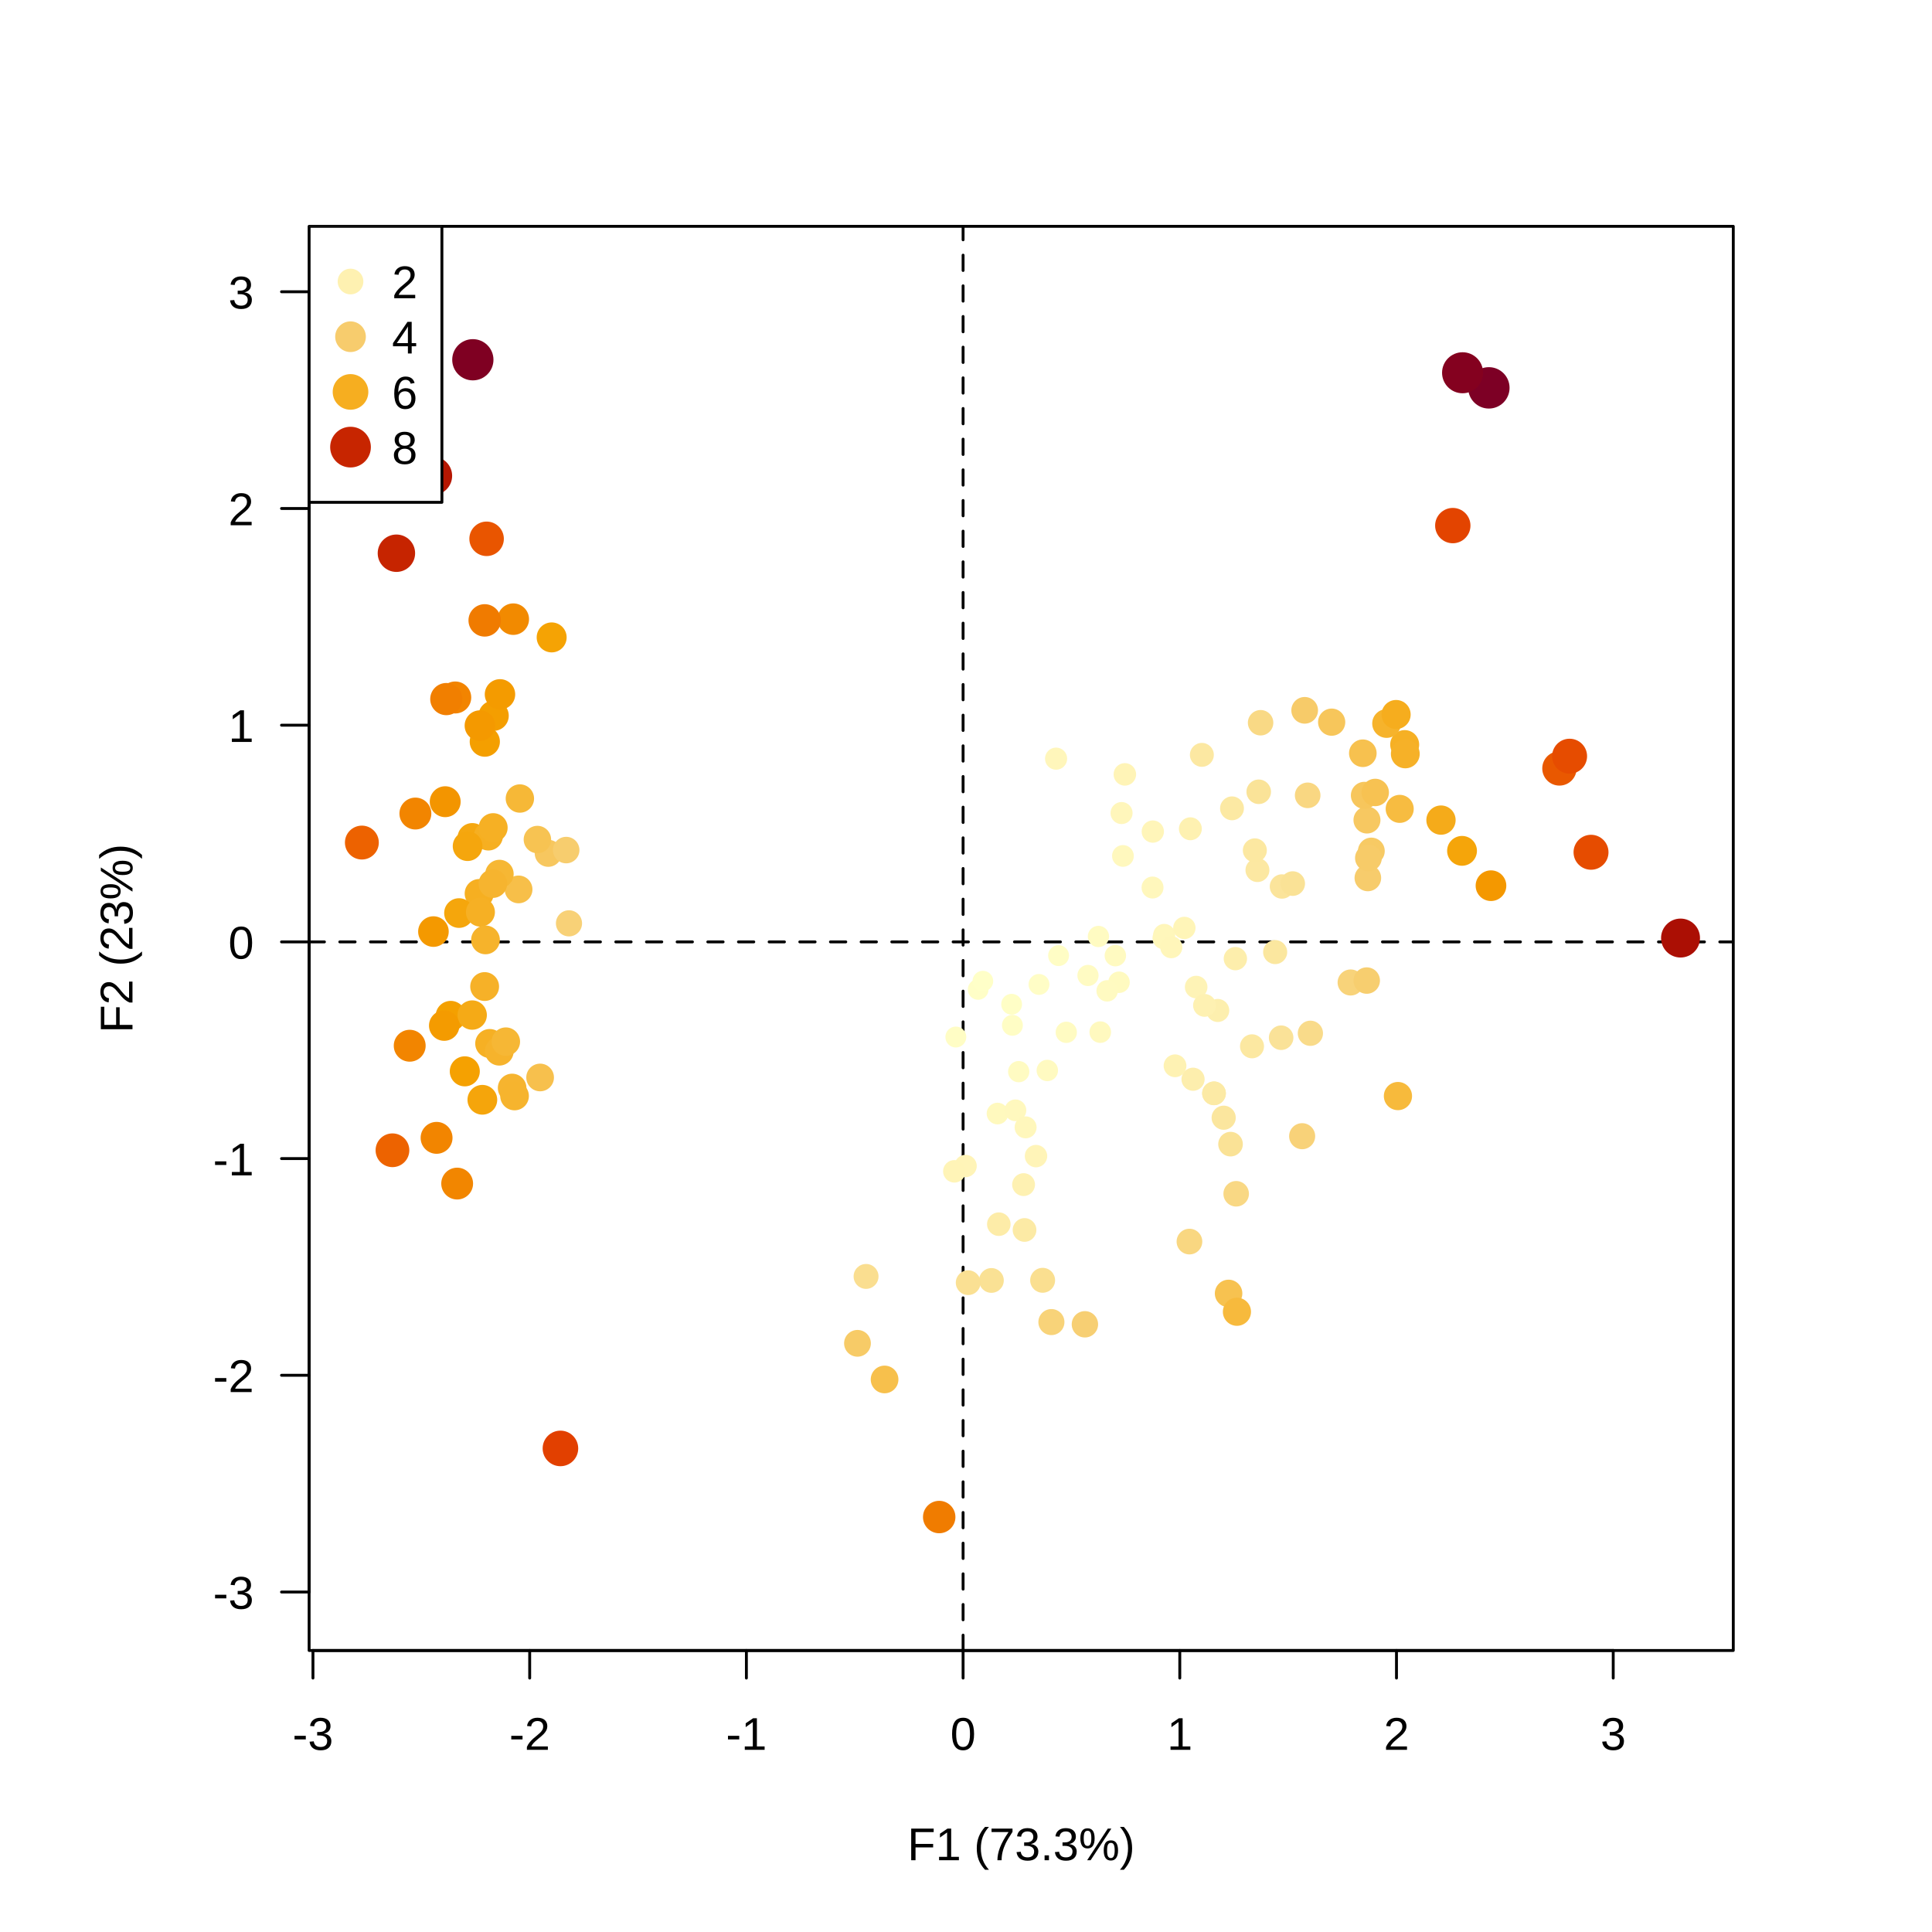
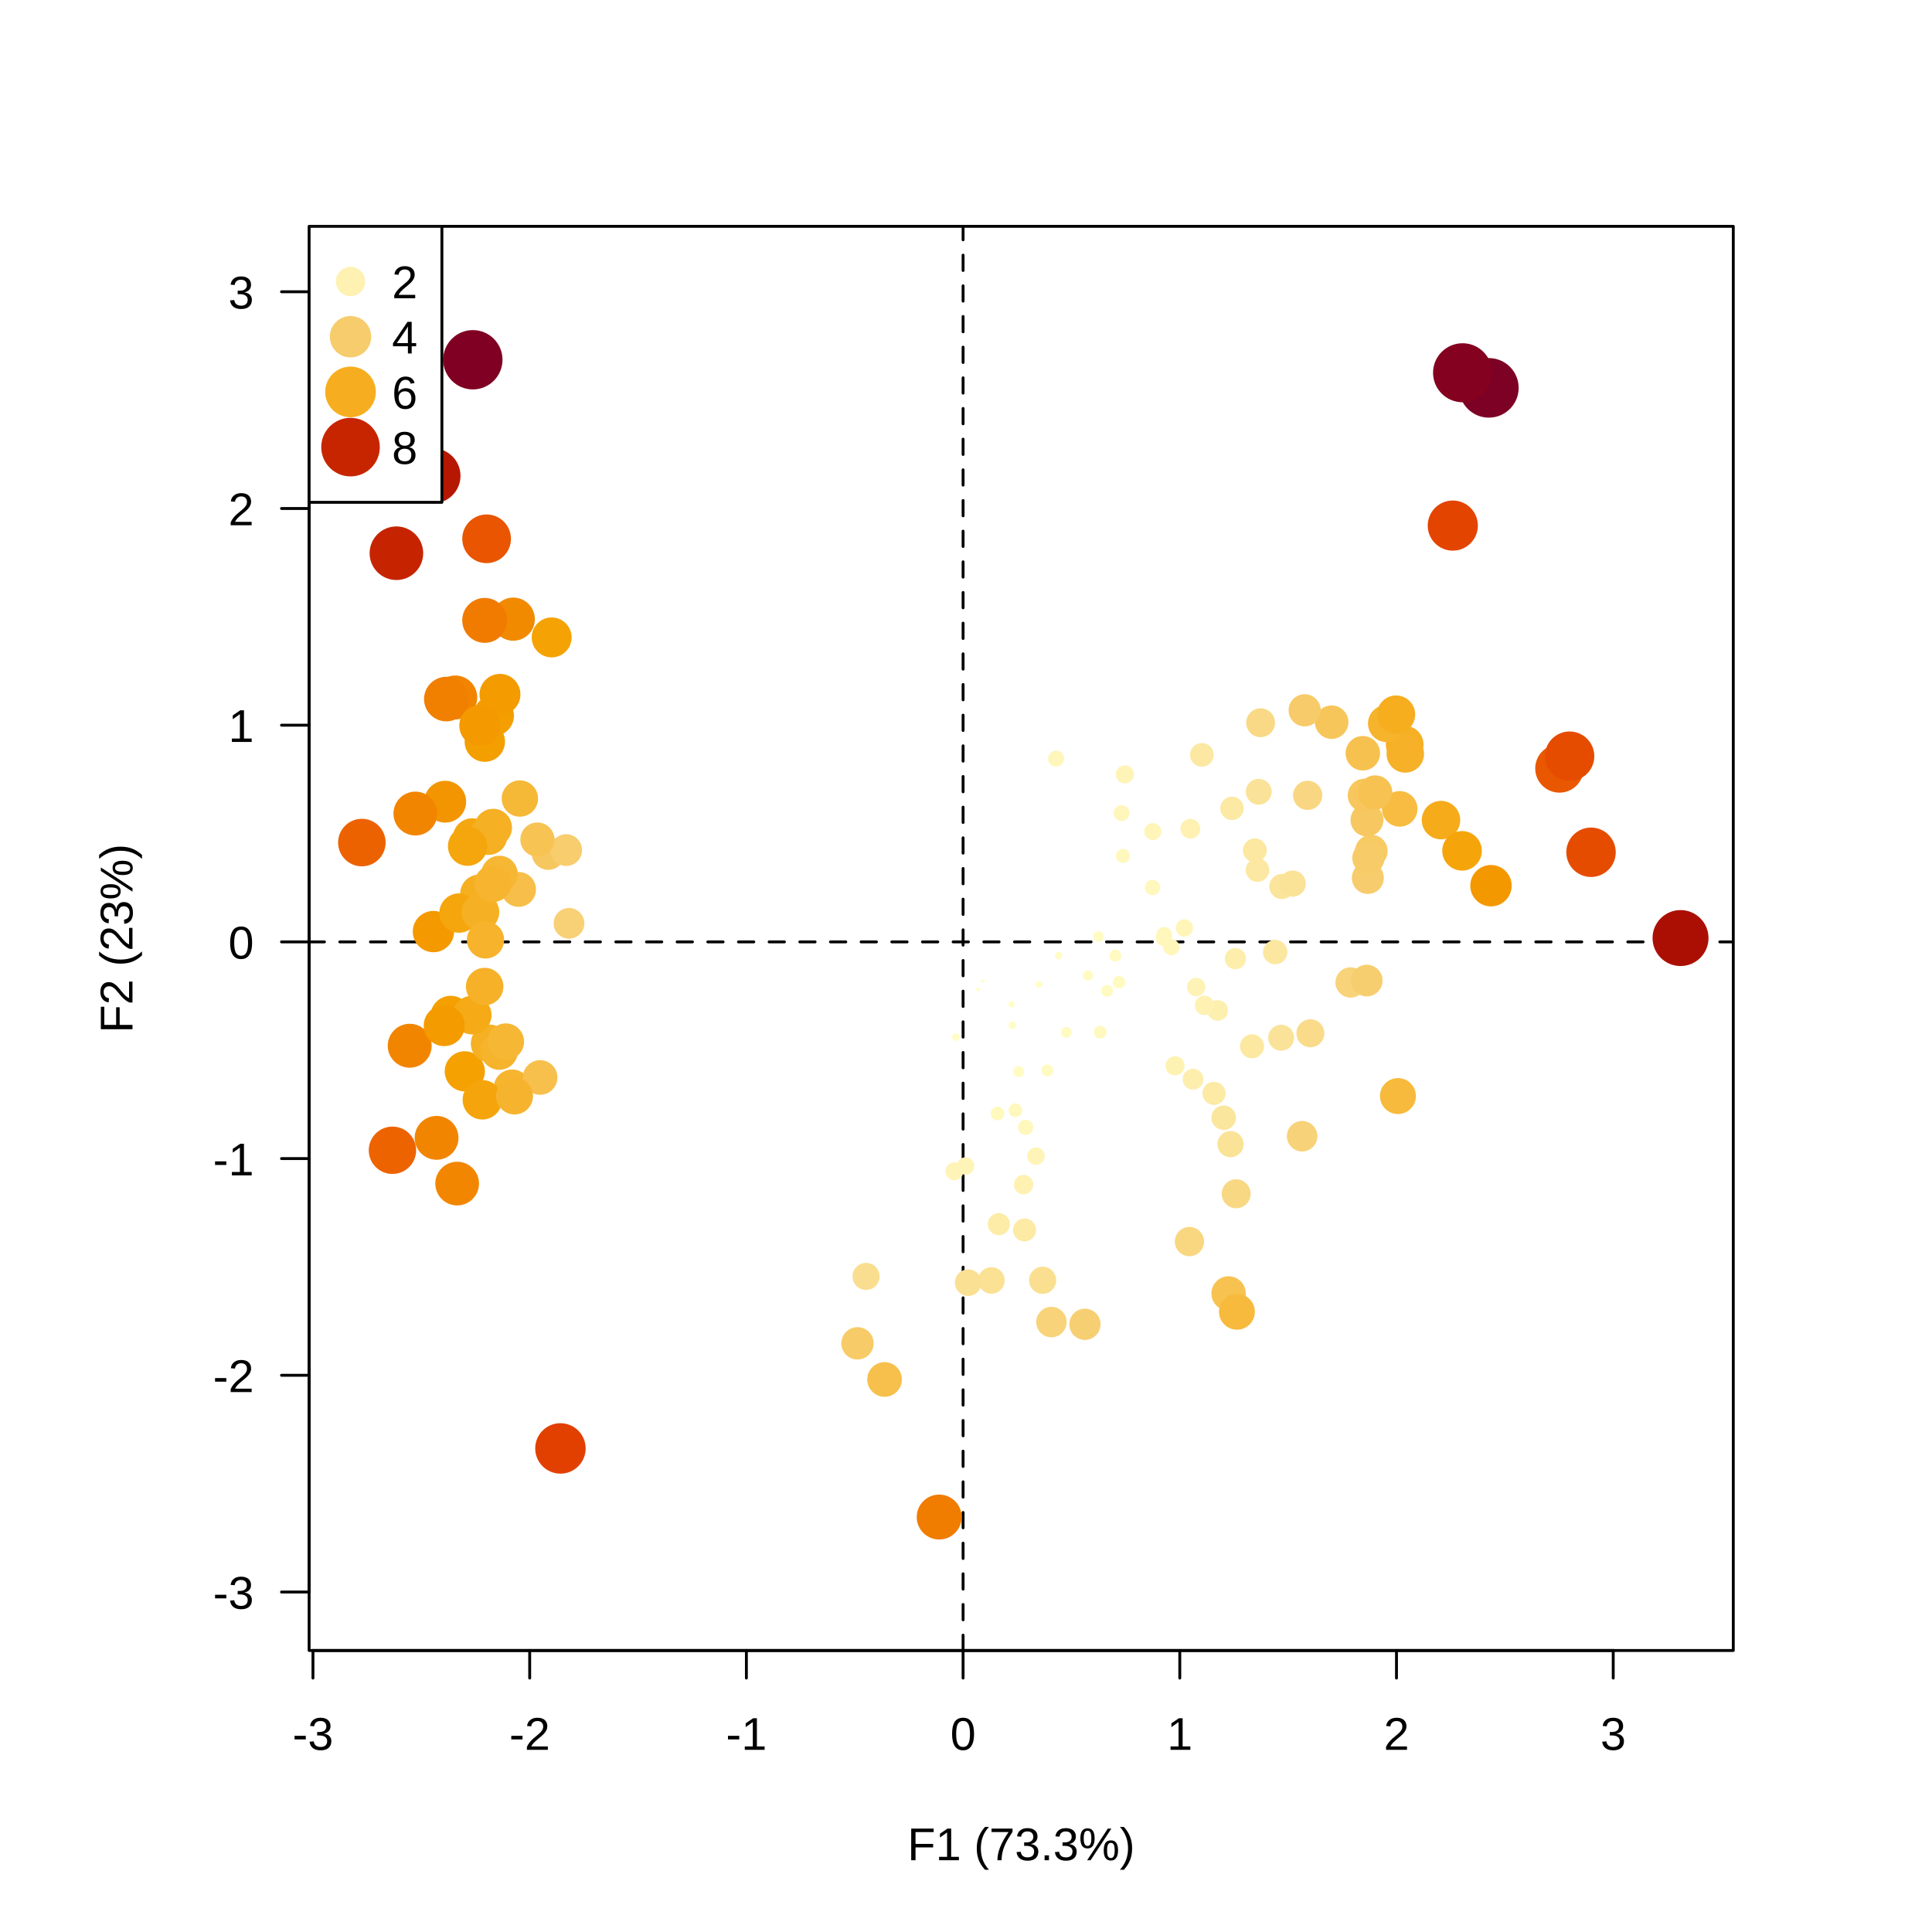
<svg xmlns="http://www.w3.org/2000/svg" class="svglite" width="504.00pt" height="504.00pt" viewBox="0 0 504.00 504.00">
  <defs>
    <style type="text/css">
    .svglite line, .svglite polyline, .svglite polygon, .svglite path, .svglite rect, .svglite circle {
      fill: none;
      stroke: #000000;
      stroke-linecap: round;
      stroke-linejoin: round;
      stroke-miterlimit: 10.00;
    }
    .svglite text {
      white-space: pre;
    }
  </style>
  </defs>
  <rect width="100%" height="100%" style="stroke: none; fill: #FFFFFF;" />
  <defs>
    <clipPath id="cpMC4wMHw1MDQuMDB8MC4wMHw1MDQuMDA=">
      <rect x="0.00" y="0.00" width="504.00" height="504.00" />
    </clipPath>
  </defs>
  <g clip-path="url(#cpMC4wMHw1MDQuMDB8MC4wMHw1MDQuMDA=)">
</g>
  <defs>
    <clipPath id="cpODAuNjR8NDUyLjE2fDU5LjA0fDQzMC41Ng==">
      <rect x="80.64" y="59.04" width="371.52" height="371.52" />
    </clipPath>
  </defs>
  <g clip-path="url(#cpODAuNjR8NDUyLjE2fDU5LjA0fDQzMC41Ng==)">
    <line x1="80.64" y1="245.71" x2="452.16" y2="245.71" style="stroke-width: 0.75; stroke-dasharray: 4.00,4.00;" />
    <line x1="251.24" y1="430.56" x2="251.24" y2="59.04" style="stroke-width: 0.75; stroke-dasharray: 4.00,4.00;" />
-     <circle cx="123.21" cy="218.57" r="3.86" style="stroke-width: 0.75; stroke: none; fill: #F5A710;" />
-     <circle cx="133.60" cy="283.82" r="3.73" style="stroke-width: 0.75; stroke: none; fill: #F6B42F;" />
-     <circle cx="117.58" cy="265.04" r="3.94" style="stroke-width: 0.75; stroke: none; fill: #F4A000;" />
-     <circle cx="121.25" cy="279.48" r="3.92" style="stroke-width: 0.75; stroke: none; fill: #F5A101;" />
-     <circle cx="116.14" cy="209.14" r="4.03" style="stroke-width: 0.75; stroke: none; fill: #F39500;" />
-     <circle cx="133.90" cy="161.52" r="4.11" style="stroke-width: 0.75; stroke: none; fill: #F28A00;" />
-     <circle cx="113.07" cy="243.02" r="3.99" style="stroke-width: 0.75; stroke: none; fill: #F49900;" />
-     <circle cx="125.01" cy="233.10" r="3.79" style="stroke-width: 0.75; stroke: none; fill: #F6AF21;" />
-     <circle cx="119.26" cy="308.76" r="4.15" style="stroke-width: 0.75; stroke: none; fill: #F28600;" />
-     <circle cx="127.75" cy="272.22" r="3.78" style="stroke-width: 0.75; stroke: none; fill: #F6B024;" />
-     <circle cx="128.77" cy="186.71" r="3.95" style="stroke-width: 0.75; stroke: none; fill: #F49E00;" />
-     <circle cx="119.74" cy="238.19" r="3.87" style="stroke-width: 0.75; stroke: none; fill: #F5A60C;" />
-     <circle cx="125.83" cy="286.90" r="3.88" style="stroke-width: 0.75; stroke: none; fill: #F5A50B;" />
-     <circle cx="102.38" cy="300.07" r="4.40" style="stroke-width: 0.75; stroke: none; fill: #ED6300;" />
-     <circle cx="126.94" cy="140.56" r="4.50" style="stroke-width: 0.75; stroke: none; fill: #E95500;" />
-     <circle cx="123.35" cy="93.85" r="5.38" style="stroke-width: 0.75; stroke: none; fill: #7F0022;" />
-     <circle cx="126.44" cy="161.84" r="4.23" style="stroke-width: 0.75; stroke: none; fill: #F07B00;" />
-     <circle cx="127.41" cy="218.08" r="3.79" style="stroke-width: 0.75; stroke: none; fill: #F6AF21;" />
-     <circle cx="143.91" cy="166.28" r="3.91" style="stroke-width: 0.75; stroke: none; fill: #F5A304;" />
-     <circle cx="118.76" cy="181.95" r="4.17" style="stroke-width: 0.75; stroke: none; fill: #F28400;" />
-     <circle cx="143.02" cy="222.60" r="3.53" style="stroke-width: 0.75; stroke: none; fill: #F7C75F;" />
-     <circle cx="126.47" cy="193.47" r="3.94" style="stroke-width: 0.75; stroke: none; fill: #F49F00;" />
-     <circle cx="94.40" cy="219.80" r="4.42" style="stroke-width: 0.75; stroke: none; fill: #ED6200;" />
-     <circle cx="148.43" cy="240.87" r="3.41" style="stroke-width: 0.75; stroke: none; fill: #F8D177;" />
-     <circle cx="125.33" cy="237.95" r="3.78" style="stroke-width: 0.75; stroke: none; fill: #F6B024;" />
-     <circle cx="140.90" cy="281.08" r="3.61" style="stroke-width: 0.75; stroke: none; fill: #F7C04D;" />
-     <circle cx="135.28" cy="232.02" r="3.62" style="stroke-width: 0.75; stroke: none; fill: #F7BF49;" />
-     <circle cx="128.65" cy="215.91" r="3.78" style="stroke-width: 0.75; stroke: none; fill: #F6B024;" />
-     <circle cx="130.29" cy="228.00" r="3.71" style="stroke-width: 0.75; stroke: none; fill: #F6B734;" />
-     <circle cx="123.18" cy="264.80" r="3.83" style="stroke-width: 0.75; stroke: none; fill: #F5AA16;" />
-     <circle cx="130.25" cy="274.23" r="3.75" style="stroke-width: 0.75; stroke: none; fill: #F6B32C;" />
-     <circle cx="147.70" cy="221.76" r="3.46" style="stroke-width: 0.75; stroke: none; fill: #F7CD6E;" />
-     <circle cx="103.41" cy="144.32" r="4.88" style="stroke-width: 0.75; stroke: none; fill: #C62400;" />
-     <circle cx="112.95" cy="124.13" r="5.00" style="stroke-width: 0.75; stroke: none; fill: #B61702;" />
-     <circle cx="131.96" cy="271.73" r="3.71" style="stroke-width: 0.75; stroke: none; fill: #F6B735;" />
-     <circle cx="126.43" cy="257.36" r="3.76" style="stroke-width: 0.75; stroke: none; fill: #F6B128;" />
-     <circle cx="135.62" cy="208.31" r="3.70" style="stroke-width: 0.75; stroke: none; fill: #F6B837;" />
-     <circle cx="108.36" cy="212.23" r="4.16" style="stroke-width: 0.75; stroke: none; fill: #F28500;" />
-     <circle cx="113.89" cy="296.83" r="4.16" style="stroke-width: 0.75; stroke: none; fill: #F28500;" />
-     <circle cx="128.58" cy="230.51" r="3.73" style="stroke-width: 0.75; stroke: none; fill: #F6B42F;" />
-     <circle cx="121.98" cy="220.74" r="3.87" style="stroke-width: 0.75; stroke: none; fill: #F5A60D;" />
-     <circle cx="146.20" cy="377.85" r="4.64" style="stroke-width: 0.75; stroke: none; fill: #E24000;" />
-     <circle cx="106.88" cy="272.80" r="4.16" style="stroke-width: 0.75; stroke: none; fill: #F28500;" />
-     <circle cx="140.19" cy="219.01" r="3.58" style="stroke-width: 0.75; stroke: none; fill: #F7C352;" />
-     <circle cx="130.43" cy="181.14" r="3.97" style="stroke-width: 0.75; stroke: none; fill: #F49B00;" />
-     <circle cx="134.23" cy="285.91" r="3.74" style="stroke-width: 0.75; stroke: none; fill: #F6B42E;" />
-     <circle cx="116.43" cy="182.37" r="4.20" style="stroke-width: 0.75; stroke: none; fill: #F17F00;" />
-     <circle cx="115.88" cy="267.55" r="3.97" style="stroke-width: 0.75; stroke: none; fill: #F49B00;" />
-     <circle cx="125.20" cy="189.29" r="3.99" style="stroke-width: 0.75; stroke: none; fill: #F49900;" />
-     <circle cx="126.65" cy="245.19" r="3.75" style="stroke-width: 0.75; stroke: none; fill: #F6B32B;" />
-     <circle cx="313.53" cy="196.92" r="3.12" style="stroke-width: 0.75; stroke: none; fill: #FCE8A2;" />
-     <circle cx="292.58" cy="212.10" r="2.88" style="stroke-width: 0.75; stroke: none; fill: #FFF6BB;" />
-     <circle cx="321.39" cy="210.87" r="3.11" style="stroke-width: 0.75; stroke: none; fill: #FCE9A3;" />
-     <circle cx="274.28" cy="344.89" r="3.40" style="stroke-width: 0.75; stroke: none; fill: #F8D379;" />
-     <circle cx="312.04" cy="257.49" r="2.95" style="stroke-width: 0.75; stroke: none; fill: #FEF3B6;" />
-     <circle cx="273.21" cy="279.25" r="2.80" style="stroke-width: 0.75; stroke: none; fill: #FFFAC1;" />
-     <circle cx="293.44" cy="202.01" r="2.94" style="stroke-width: 0.75; stroke: none; fill: #FFF4B7;" />
-     <circle cx="223.69" cy="350.43" r="3.49" style="stroke-width: 0.75; stroke: none; fill: #F7CB67;" />
-     <circle cx="303.70" cy="243.89" r="2.88" style="stroke-width: 0.75; stroke: none; fill: #FFF6BB;" />
-     <circle cx="251.89" cy="304.17" r="2.92" style="stroke-width: 0.75; stroke: none; fill: #FFF4B8;" />
-     <circle cx="245.01" cy="395.75" r="4.23" style="stroke-width: 0.75; stroke: none; fill: #F07C00;" />
-     <circle cx="276.15" cy="249.29" r="2.73" style="stroke-width: 0.75; stroke: none; fill: #FFFDC5;" />
-     <circle cx="283.02" cy="345.47" r="3.44" style="stroke-width: 0.75; stroke: none; fill: #F7CF73;" />
-     <circle cx="291.92" cy="256.24" r="2.81" style="stroke-width: 0.75; stroke: none; fill: #FFFAC0;" />
-     <circle cx="249.35" cy="270.53" r="2.73" style="stroke-width: 0.75; stroke: none; fill: #FFFDC5;" />
-     <circle cx="300.73" cy="216.93" r="2.91" style="stroke-width: 0.75; stroke: none; fill: #FFF5B9;" />
-     <circle cx="271.04" cy="256.81" r="2.73" style="stroke-width: 0.75; stroke: none; fill: #FFFDC6;" />
-     <circle cx="260.22" cy="290.49" r="2.83" style="stroke-width: 0.75; stroke: none; fill: #FFF9BE;" />
-     <circle cx="320.50" cy="337.42" r="3.59" style="stroke-width: 0.75; stroke: none; fill: #F7C250;" />
-     <circle cx="260.56" cy="319.35" r="3.07" style="stroke-width: 0.75; stroke: none; fill: #FDECA8;" />
-     <circle cx="292.94" cy="223.29" r="2.84" style="stroke-width: 0.75; stroke: none; fill: #FFF8BE;" />
-     <circle cx="278.16" cy="269.30" r="2.78" style="stroke-width: 0.75; stroke: none; fill: #FFFBC2;" />
-     <circle cx="321.01" cy="298.47" r="3.21" style="stroke-width: 0.75; stroke: none; fill: #FAE296;" />
-     <circle cx="287.02" cy="269.25" r="2.82" style="stroke-width: 0.75; stroke: none; fill: #FFF9BF;" />
-     <circle cx="290.96" cy="249.30" r="2.80" style="stroke-width: 0.75; stroke: none; fill: #FFFAC1;" />
-     <circle cx="300.66" cy="231.53" r="2.87" style="stroke-width: 0.75; stroke: none; fill: #FFF7BC;" />
-     <circle cx="322.27" cy="250.08" r="3.04" style="stroke-width: 0.75; stroke: none; fill: #FDEEAC;" />
-     <circle cx="328.03" cy="226.98" r="3.12" style="stroke-width: 0.75; stroke: none; fill: #FCE8A2;" />
-     <circle cx="288.82" cy="258.48" r="2.80" style="stroke-width: 0.75; stroke: none; fill: #FFFAC1;" />
-     <circle cx="248.96" cy="305.56" r="2.94" style="stroke-width: 0.75; stroke: none; fill: #FFF4B7;" />
-     <circle cx="258.63" cy="334.03" r="3.23" style="stroke-width: 0.75; stroke: none; fill: #FAE194;" />
-     <circle cx="252.57" cy="334.61" r="3.23" style="stroke-width: 0.75; stroke: none; fill: #FAE093;" />
-     <circle cx="264.89" cy="289.65" r="2.84" style="stroke-width: 0.75; stroke: none; fill: #FFF8BE;" />
-     <circle cx="311.23" cy="281.54" r="3.02" style="stroke-width: 0.75; stroke: none; fill: #FDEEAD;" />
-     <circle cx="263.90" cy="261.98" r="2.72" style="stroke-width: 0.75; stroke: none; fill: #FFFEC6;" />
-     <circle cx="275.50" cy="197.91" r="2.89" style="stroke-width: 0.75; stroke: none; fill: #FFF6BB;" />
-     <circle cx="310.53" cy="216.20" r="2.99" style="stroke-width: 0.75; stroke: none; fill: #FEF1B1;" />
-     <circle cx="310.29" cy="323.89" r="3.35" style="stroke-width: 0.75; stroke: none; fill: #F9D781;" />
-     <circle cx="255.17" cy="258.12" r="2.70" style="stroke-width: 0.75; stroke: none; fill: #FFFEC7;" />
-     <circle cx="267.27" cy="320.86" r="3.09" style="stroke-width: 0.75; stroke: none; fill: #FCEAA5;" />
-     <circle cx="267.02" cy="309.03" r="2.98" style="stroke-width: 0.75; stroke: none; fill: #FEF1B2;" />
-     <circle cx="286.55" cy="244.30" r="2.78" style="stroke-width: 0.75; stroke: none; fill: #FFFBC2;" />
-     <circle cx="270.26" cy="301.59" r="2.93" style="stroke-width: 0.75; stroke: none; fill: #FFF4B8;" />
-     <circle cx="230.76" cy="359.86" r="3.61" style="stroke-width: 0.75; stroke: none; fill: #F7C04C;" />
-     <circle cx="267.55" cy="294.09" r="2.87" style="stroke-width: 0.75; stroke: none; fill: #FFF7BC;" />
-     <circle cx="256.40" cy="255.95" r="2.70" style="stroke-width: 0.75; stroke: none; fill: #FFFFC8;" />
-     <circle cx="264.11" cy="267.47" r="2.73" style="stroke-width: 0.75; stroke: none; fill: #FFFDC5;" />
-     <circle cx="283.82" cy="254.47" r="2.77" style="stroke-width: 0.75; stroke: none; fill: #FFFBC3;" />
-     <circle cx="225.93" cy="332.98" r="3.25" style="stroke-width: 0.75; stroke: none; fill: #FADE90;" />
-     <circle cx="265.75" cy="279.56" r="2.78" style="stroke-width: 0.75; stroke: none; fill: #FFFBC2;" />
-     <circle cx="355.52" cy="196.50" r="3.60" style="stroke-width: 0.75; stroke: none; fill: #F7C14F;" />
-     <circle cx="316.70" cy="285.22" r="3.09" style="stroke-width: 0.75; stroke: none; fill: #FCEAA5;" />
-     <circle cx="375.91" cy="213.94" r="3.82" style="stroke-width: 0.75; stroke: none; fill: #F5AB1A;" />
-     <circle cx="332.65" cy="248.37" r="3.14" style="stroke-width: 0.75; stroke: none; fill: #FBE79F;" />
-     <circle cx="356.83" cy="229.03" r="3.47" style="stroke-width: 0.75; stroke: none; fill: #F7CC6C;" />
-     <circle cx="406.81" cy="200.46" r="4.48" style="stroke-width: 0.75; stroke: none; fill: #E95800;" />
-     <circle cx="271.99" cy="333.99" r="3.25" style="stroke-width: 0.75; stroke: none; fill: #FADF90;" />
-     <circle cx="381.40" cy="221.96" r="3.89" style="stroke-width: 0.75; stroke: none; fill: #F5A50A;" />
-     <circle cx="364.68" cy="285.93" r="3.68" style="stroke-width: 0.75; stroke: none; fill: #F7BA3C;" />
-     <circle cx="378.99" cy="137.11" r="4.61" style="stroke-width: 0.75; stroke: none; fill: #E34400;" />
-     <circle cx="328.36" cy="206.55" r="3.20" style="stroke-width: 0.75; stroke: none; fill: #FAE398;" />
-     <circle cx="341.84" cy="269.55" r="3.29" style="stroke-width: 0.75; stroke: none; fill: #F9DB8A;" />
-     <circle cx="357.74" cy="222.01" r="3.50" style="stroke-width: 0.75; stroke: none; fill: #F7CA64;" />
-     <circle cx="322.48" cy="311.42" r="3.33" style="stroke-width: 0.75; stroke: none; fill: #F9D884;" />
-     <circle cx="334.21" cy="270.71" r="3.20" style="stroke-width: 0.75; stroke: none; fill: #FAE298;" />
-     <circle cx="341.13" cy="207.48" r="3.34" style="stroke-width: 0.75; stroke: none; fill: #F9D782;" />
-     <circle cx="334.42" cy="231.26" r="3.18" style="stroke-width: 0.75; stroke: none; fill: #FBE49B;" />
-     <circle cx="388.40" cy="101.18" r="5.40" style="stroke-width: 0.75; stroke: none; fill: #7D0025;" />
-     <circle cx="438.40" cy="244.71" r="5.08" style="stroke-width: 0.75; stroke: none; fill: #AB0F04;" />
-     <circle cx="322.68" cy="342.20" r="3.67" style="stroke-width: 0.75; stroke: none; fill: #F7BA3D;" />
-     <circle cx="366.44" cy="194.24" r="3.78" style="stroke-width: 0.75; stroke: none; fill: #F6B024;" />
-     <circle cx="306.53" cy="278.03" r="2.97" style="stroke-width: 0.75; stroke: none; fill: #FEF2B3;" />
-     <circle cx="415.05" cy="222.33" r="4.56" style="stroke-width: 0.75; stroke: none; fill: #E64C00;" />
+     <circle cx="123.21" cy="218.57" r="5.10" style="stroke-width: 0.75; stroke: none; fill: #F5A710;" />
+     <circle cx="133.60" cy="283.82" r="4.82" style="stroke-width: 0.75; stroke: none; fill: #F6B42F;" />
+     <circle cx="117.58" cy="265.04" r="5.27" style="stroke-width: 0.75; stroke: none; fill: #F4A000;" />
+     <circle cx="121.25" cy="279.48" r="5.24" style="stroke-width: 0.75; stroke: none; fill: #F5A101;" />
+     <circle cx="116.14" cy="209.14" r="5.46" style="stroke-width: 0.75; stroke: none; fill: #F39500;" />
+     <circle cx="133.90" cy="161.52" r="5.63" style="stroke-width: 0.75; stroke: none; fill: #F28A00;" />
+     <circle cx="113.07" cy="243.02" r="5.39" style="stroke-width: 0.75; stroke: none; fill: #F49900;" />
+     <circle cx="125.01" cy="233.10" r="4.95" style="stroke-width: 0.75; stroke: none; fill: #F6AF21;" />
+     <circle cx="119.26" cy="308.76" r="5.70" style="stroke-width: 0.75; stroke: none; fill: #F28600;" />
+     <circle cx="127.75" cy="272.22" r="4.93" style="stroke-width: 0.75; stroke: none; fill: #F6B024;" />
+     <circle cx="128.77" cy="186.71" r="5.30" style="stroke-width: 0.75; stroke: none; fill: #F49E00;" />
+     <circle cx="119.74" cy="238.19" r="5.14" style="stroke-width: 0.75; stroke: none; fill: #F5A60C;" />
+     <circle cx="125.83" cy="286.90" r="5.15" style="stroke-width: 0.75; stroke: none; fill: #F5A50B;" />
+     <circle cx="102.38" cy="300.07" r="6.18" style="stroke-width: 0.75; stroke: none; fill: #ED6300;" />
+     <circle cx="126.94" cy="140.56" r="6.35" style="stroke-width: 0.75; stroke: none; fill: #E95500;" />
+     <circle cx="123.35" cy="93.85" r="7.74" style="stroke-width: 0.75; stroke: none; fill: #7F0022;" />
+     <circle cx="126.44" cy="161.84" r="5.86" style="stroke-width: 0.75; stroke: none; fill: #F07B00;" />
+     <circle cx="127.41" cy="218.08" r="4.95" style="stroke-width: 0.75; stroke: none; fill: #F6AF21;" />
+     <circle cx="143.91" cy="166.28" r="5.21" style="stroke-width: 0.75; stroke: none; fill: #F5A304;" />
+     <circle cx="118.76" cy="181.95" r="5.73" style="stroke-width: 0.75; stroke: none; fill: #F28400;" />
+     <circle cx="143.02" cy="222.60" r="4.32" style="stroke-width: 0.75; stroke: none; fill: #F7C75F;" />
+     <circle cx="126.47" cy="193.47" r="5.27" style="stroke-width: 0.75; stroke: none; fill: #F49F00;" />
+     <circle cx="94.40" cy="219.80" r="6.20" style="stroke-width: 0.75; stroke: none; fill: #ED6200;" />
+     <circle cx="148.43" cy="240.87" r="4.01" style="stroke-width: 0.75; stroke: none; fill: #F8D177;" />
+     <circle cx="125.33" cy="237.95" r="4.92" style="stroke-width: 0.75; stroke: none; fill: #F6B024;" />
+     <circle cx="140.90" cy="281.08" r="4.52" style="stroke-width: 0.75; stroke: none; fill: #F7C04D;" />
+     <circle cx="135.28" cy="232.02" r="4.55" style="stroke-width: 0.75; stroke: none; fill: #F7BF49;" />
+     <circle cx="128.65" cy="215.91" r="4.92" style="stroke-width: 0.75; stroke: none; fill: #F6B024;" />
+     <circle cx="130.29" cy="228.00" r="4.77" style="stroke-width: 0.75; stroke: none; fill: #F6B734;" />
+     <circle cx="123.18" cy="264.80" r="5.05" style="stroke-width: 0.75; stroke: none; fill: #F5AA16;" />
+     <circle cx="130.25" cy="274.23" r="4.85" style="stroke-width: 0.75; stroke: none; fill: #F6B32C;" />
+     <circle cx="147.70" cy="221.76" r="4.14" style="stroke-width: 0.75; stroke: none; fill: #F7CD6E;" />
+     <circle cx="103.41" cy="144.32" r="6.99" style="stroke-width: 0.75; stroke: none; fill: #C62400;" />
+     <circle cx="112.95" cy="124.13" r="7.18" style="stroke-width: 0.75; stroke: none; fill: #B61702;" />
+     <circle cx="131.96" cy="271.73" r="4.76" style="stroke-width: 0.75; stroke: none; fill: #F6B735;" />
+     <circle cx="126.43" cy="257.36" r="4.89" style="stroke-width: 0.75; stroke: none; fill: #F6B128;" />
+     <circle cx="135.62" cy="208.31" r="4.74" style="stroke-width: 0.75; stroke: none; fill: #F6B837;" />
+     <circle cx="108.36" cy="212.23" r="5.72" style="stroke-width: 0.75; stroke: none; fill: #F28500;" />
+     <circle cx="113.89" cy="296.83" r="5.72" style="stroke-width: 0.75; stroke: none; fill: #F28500;" />
+     <circle cx="128.58" cy="230.51" r="4.82" style="stroke-width: 0.75; stroke: none; fill: #F6B42F;" />
+     <circle cx="121.98" cy="220.74" r="5.13" style="stroke-width: 0.75; stroke: none; fill: #F5A60D;" />
+     <circle cx="146.20" cy="377.85" r="6.58" style="stroke-width: 0.75; stroke: none; fill: #E24000;" />
+     <circle cx="106.88" cy="272.80" r="5.73" style="stroke-width: 0.75; stroke: none; fill: #F28500;" />
+     <circle cx="140.19" cy="219.01" r="4.45" style="stroke-width: 0.75; stroke: none; fill: #F7C352;" />
+     <circle cx="130.43" cy="181.14" r="5.34" style="stroke-width: 0.75; stroke: none; fill: #F49B00;" />
+     <circle cx="134.23" cy="285.91" r="4.82" style="stroke-width: 0.75; stroke: none; fill: #F6B42E;" />
+     <circle cx="116.43" cy="182.37" r="5.81" style="stroke-width: 0.75; stroke: none; fill: #F17F00;" />
+     <circle cx="115.88" cy="267.55" r="5.35" style="stroke-width: 0.75; stroke: none; fill: #F49B00;" />
+     <circle cx="125.20" cy="189.29" r="5.38" style="stroke-width: 0.75; stroke: none; fill: #F49900;" />
+     <circle cx="126.65" cy="245.19" r="4.86" style="stroke-width: 0.75; stroke: none; fill: #F6B32B;" />
+     <circle cx="313.53" cy="196.92" r="3.09" style="stroke-width: 0.75; stroke: none; fill: #FCE8A2;" />
+     <circle cx="292.58" cy="212.10" r="2.08" style="stroke-width: 0.75; stroke: none; fill: #FFF6BB;" />
+     <circle cx="321.39" cy="210.87" r="3.05" style="stroke-width: 0.75; stroke: none; fill: #FCE9A3;" />
+     <circle cx="274.28" cy="344.89" r="3.97" style="stroke-width: 0.75; stroke: none; fill: #F8D379;" />
+     <circle cx="312.04" cy="257.49" r="2.42" style="stroke-width: 0.75; stroke: none; fill: #FEF3B6;" />
+     <circle cx="273.21" cy="279.25" r="1.56" style="stroke-width: 0.75; stroke: none; fill: #FFFAC1;" />
+     <circle cx="293.44" cy="202.01" r="2.37" style="stroke-width: 0.75; stroke: none; fill: #FFF4B7;" />
+     <circle cx="223.69" cy="350.43" r="4.22" style="stroke-width: 0.75; stroke: none; fill: #F7CB67;" />
+     <circle cx="303.70" cy="243.89" r="2.05" style="stroke-width: 0.75; stroke: none; fill: #FFF6BB;" />
+     <circle cx="251.89" cy="304.17" r="2.28" style="stroke-width: 0.75; stroke: none; fill: #FFF4B8;" />
+     <circle cx="245.01" cy="395.75" r="5.86" style="stroke-width: 0.75; stroke: none; fill: #F07C00;" />
+     <circle cx="276.15" cy="249.29" r="0.98" style="stroke-width: 0.75; stroke: none; fill: #FFFDC5;" />
+     <circle cx="283.02" cy="345.47" r="4.08" style="stroke-width: 0.75; stroke: none; fill: #F7CF73;" />
+     <circle cx="291.92" cy="256.24" r="1.64" style="stroke-width: 0.75; stroke: none; fill: #FFFAC0;" />
+     <circle cx="249.35" cy="270.53" r="0.97" style="stroke-width: 0.75; stroke: none; fill: #FFFDC5;" />
+     <circle cx="300.73" cy="216.93" r="2.23" style="stroke-width: 0.75; stroke: none; fill: #FFF5B9;" />
+     <circle cx="271.04" cy="256.81" r="0.89" style="stroke-width: 0.75; stroke: none; fill: #FFFDC6;" />
+     <circle cx="260.22" cy="290.49" r="1.78" style="stroke-width: 0.75; stroke: none; fill: #FFF9BE;" />
+     <circle cx="320.50" cy="337.42" r="4.48" style="stroke-width: 0.75; stroke: none; fill: #F7C250;" />
+     <circle cx="260.56" cy="319.35" r="2.89" style="stroke-width: 0.75; stroke: none; fill: #FDECA8;" />
+     <circle cx="292.94" cy="223.29" r="1.85" style="stroke-width: 0.75; stroke: none; fill: #FFF8BE;" />
+     <circle cx="278.16" cy="269.30" r="1.40" style="stroke-width: 0.75; stroke: none; fill: #FFFBC2;" />
+     <circle cx="321.01" cy="298.47" r="3.41" style="stroke-width: 0.75; stroke: none; fill: #FAE296;" />
+     <circle cx="287.02" cy="269.25" r="1.67" style="stroke-width: 0.75; stroke: none; fill: #FFF9BF;" />
+     <circle cx="290.96" cy="249.30" r="1.56" style="stroke-width: 0.75; stroke: none; fill: #FFFAC1;" />
+     <circle cx="300.66" cy="231.53" r="2.01" style="stroke-width: 0.75; stroke: none; fill: #FFF7BC;" />
+     <circle cx="322.27" cy="250.08" r="2.78" style="stroke-width: 0.75; stroke: none; fill: #FDEEAC;" />
+     <circle cx="328.03" cy="226.98" r="3.08" style="stroke-width: 0.75; stroke: none; fill: #FCE8A2;" />
+     <circle cx="288.82" cy="258.48" r="1.55" style="stroke-width: 0.75; stroke: none; fill: #FFFAC1;" />
+     <circle cx="248.96" cy="305.56" r="2.34" style="stroke-width: 0.75; stroke: none; fill: #FFF4B7;" />
+     <circle cx="258.63" cy="334.03" r="3.46" style="stroke-width: 0.75; stroke: none; fill: #FAE194;" />
+     <circle cx="252.57" cy="334.61" r="3.47" style="stroke-width: 0.75; stroke: none; fill: #FAE093;" />
+     <circle cx="264.89" cy="289.65" r="1.79" style="stroke-width: 0.75; stroke: none; fill: #FFF8BE;" />
+     <circle cx="311.23" cy="281.54" r="2.72" style="stroke-width: 0.75; stroke: none; fill: #FDEEAD;" />
+     <circle cx="263.90" cy="261.98" r="0.80" style="stroke-width: 0.75; stroke: none; fill: #FFFEC6;" />
+     <circle cx="275.50" cy="197.91" r="2.09" style="stroke-width: 0.75; stroke: none; fill: #FFF6BB;" />
+     <circle cx="310.53" cy="216.20" r="2.58" style="stroke-width: 0.75; stroke: none; fill: #FEF1B1;" />
+     <circle cx="310.29" cy="323.89" r="3.82" style="stroke-width: 0.75; stroke: none; fill: #F9D781;" />
+     <circle cx="255.17" cy="258.12" r="0.51" style="stroke-width: 0.75; stroke: none; fill: #FFFEC7;" />
+     <circle cx="267.27" cy="320.86" r="3.00" style="stroke-width: 0.75; stroke: none; fill: #FCEAA5;" />
+     <circle cx="267.02" cy="309.03" r="2.54" style="stroke-width: 0.75; stroke: none; fill: #FEF1B2;" />
+     <circle cx="286.55" cy="244.30" r="1.38" style="stroke-width: 0.75; stroke: none; fill: #FFFBC2;" />
+     <circle cx="270.26" cy="301.59" r="2.30" style="stroke-width: 0.75; stroke: none; fill: #FFF4B8;" />
+     <circle cx="230.76" cy="359.86" r="4.52" style="stroke-width: 0.75; stroke: none; fill: #F7C04C;" />
+     <circle cx="267.55" cy="294.09" r="1.99" style="stroke-width: 0.75; stroke: none; fill: #FFF7BC;" />
+     <circle cx="256.40" cy="255.95" r="0.45" style="stroke-width: 0.75; stroke: none; fill: #FFFFC8;" />
+     <circle cx="264.11" cy="267.47" r="0.99" style="stroke-width: 0.75; stroke: none; fill: #FFFDC5;" />
+     <circle cx="283.82" cy="254.47" r="1.32" style="stroke-width: 0.75; stroke: none; fill: #FFFBC3;" />
+     <circle cx="225.93" cy="332.98" r="3.54" style="stroke-width: 0.75; stroke: none; fill: #FADE90;" />
+     <circle cx="265.75" cy="279.56" r="1.44" style="stroke-width: 0.75; stroke: none; fill: #FFFBC2;" />
+     <circle cx="355.52" cy="196.50" r="4.50" style="stroke-width: 0.75; stroke: none; fill: #F7C14F;" />
+     <circle cx="316.70" cy="285.22" r="2.98" style="stroke-width: 0.75; stroke: none; fill: #FCEAA5;" />
+     <circle cx="375.91" cy="213.94" r="5.02" style="stroke-width: 0.75; stroke: none; fill: #F5AB1A;" />
+     <circle cx="332.65" cy="248.37" r="3.18" style="stroke-width: 0.75; stroke: none; fill: #FBE79F;" />
+     <circle cx="356.83" cy="229.03" r="4.17" style="stroke-width: 0.75; stroke: none; fill: #F7CC6C;" />
+     <circle cx="406.81" cy="200.46" r="6.32" style="stroke-width: 0.75; stroke: none; fill: #E95800;" />
+     <circle cx="271.99" cy="333.99" r="3.54" style="stroke-width: 0.75; stroke: none; fill: #FADF90;" />
+     <circle cx="381.40" cy="221.96" r="5.16" style="stroke-width: 0.75; stroke: none; fill: #F5A50A;" />
+     <circle cx="364.68" cy="285.93" r="4.69" style="stroke-width: 0.75; stroke: none; fill: #F7BA3C;" />
+     <circle cx="378.99" cy="137.11" r="6.54" style="stroke-width: 0.75; stroke: none; fill: #E34400;" />
+     <circle cx="328.36" cy="206.55" r="3.37" style="stroke-width: 0.75; stroke: none; fill: #FAE398;" />
+     <circle cx="341.84" cy="269.55" r="3.65" style="stroke-width: 0.75; stroke: none; fill: #F9DB8A;" />
+     <circle cx="357.74" cy="222.01" r="4.25" style="stroke-width: 0.75; stroke: none; fill: #F7CA64;" />
+     <circle cx="322.48" cy="311.42" r="3.78" style="stroke-width: 0.75; stroke: none; fill: #F9D884;" />
+     <circle cx="334.21" cy="270.71" r="3.38" style="stroke-width: 0.75; stroke: none; fill: #FAE298;" />
+     <circle cx="341.13" cy="207.48" r="3.81" style="stroke-width: 0.75; stroke: none; fill: #F9D782;" />
+     <circle cx="334.42" cy="231.26" r="3.29" style="stroke-width: 0.75; stroke: none; fill: #FBE49B;" />
+     <circle cx="388.40" cy="101.18" r="7.77" style="stroke-width: 0.75; stroke: none; fill: #7D0025;" />
+     <circle cx="438.40" cy="244.71" r="7.30" style="stroke-width: 0.75; stroke: none; fill: #AB0F04;" />
+     <circle cx="322.68" cy="342.20" r="4.68" style="stroke-width: 0.75; stroke: none; fill: #F7BA3D;" />
+     <circle cx="366.44" cy="194.24" r="4.92" style="stroke-width: 0.75; stroke: none; fill: #F6B024;" />
+     <circle cx="306.53" cy="278.03" r="2.50" style="stroke-width: 0.75; stroke: none; fill: #FEF2B3;" />
+     <circle cx="415.05" cy="222.33" r="6.45" style="stroke-width: 0.75; stroke: none; fill: #E64C00;" />
    <circle cx="326.61" cy="272.95" r="3.13" style="stroke-width: 0.75; stroke: none; fill: #FCE8A1;" />
-     <circle cx="347.39" cy="188.39" r="3.55" style="stroke-width: 0.75; stroke: none; fill: #F7C65B;" />
-     <circle cx="361.72" cy="188.74" r="3.75" style="stroke-width: 0.75; stroke: none; fill: #F6B32C;" />
-     <circle cx="317.67" cy="263.60" r="3.01" style="stroke-width: 0.75; stroke: none; fill: #FDEFAE;" />
-     <circle cx="308.96" cy="242.07" r="2.92" style="stroke-width: 0.75; stroke: none; fill: #FFF5B8;" />
-     <circle cx="352.34" cy="256.30" r="3.40" style="stroke-width: 0.75; stroke: none; fill: #F8D37A;" />
-     <circle cx="356.60" cy="213.92" r="3.52" style="stroke-width: 0.75; stroke: none; fill: #F7C861;" />
-     <circle cx="388.95" cy="231.05" r="4.00" style="stroke-width: 0.75; stroke: none; fill: #F49800;" />
-     <circle cx="381.54" cy="97.24" r="5.35" style="stroke-width: 0.75; stroke: none; fill: #84011F;" />
-     <circle cx="356.54" cy="255.80" r="3.45" style="stroke-width: 0.75; stroke: none; fill: #F7CE6F;" />
-     <circle cx="314.22" cy="262.27" r="2.98" style="stroke-width: 0.75; stroke: none; fill: #FEF1B2;" />
-     <circle cx="319.22" cy="291.58" r="3.15" style="stroke-width: 0.75; stroke: none; fill: #FBE69E;" />
-     <circle cx="409.46" cy="197.27" r="4.56" style="stroke-width: 0.75; stroke: none; fill: #E64C00;" />
-     <circle cx="340.35" cy="185.30" r="3.48" style="stroke-width: 0.75; stroke: none; fill: #F7CB69;" />
-     <circle cx="327.35" cy="221.83" r="3.13" style="stroke-width: 0.75; stroke: none; fill: #FCE8A1;" />
-     <circle cx="303.52" cy="244.74" r="2.88" style="stroke-width: 0.75; stroke: none; fill: #FFF7BB;" />
-     <circle cx="355.94" cy="207.49" r="3.54" style="stroke-width: 0.75; stroke: none; fill: #F7C65C;" />
-     <circle cx="365.14" cy="211.01" r="3.66" style="stroke-width: 0.75; stroke: none; fill: #F7BC41;" />
-     <circle cx="358.75" cy="206.73" r="3.58" style="stroke-width: 0.75; stroke: none; fill: #F7C252;" />
-     <circle cx="316.70" cy="285.22" r="3.09" style="stroke-width: 0.75; stroke: none; fill: #FCEAA5;" />
-     <circle cx="366.60" cy="196.67" r="3.76" style="stroke-width: 0.75; stroke: none; fill: #F6B128;" />
-     <circle cx="364.20" cy="186.40" r="3.80" style="stroke-width: 0.75; stroke: none; fill: #F6AD1E;" />
-     <circle cx="356.98" cy="223.83" r="3.49" style="stroke-width: 0.75; stroke: none; fill: #F7CB68;" />
-     <circle cx="339.69" cy="296.40" r="3.40" style="stroke-width: 0.75; stroke: none; fill: #F8D279;" />
-     <circle cx="337.23" cy="230.50" r="3.21" style="stroke-width: 0.75; stroke: none; fill: #FAE296;" />
-     <circle cx="328.85" cy="188.54" r="3.32" style="stroke-width: 0.75; stroke: none; fill: #F9D985;" />
-     <circle cx="305.55" cy="247.09" r="2.89" style="stroke-width: 0.75; stroke: none; fill: #FFF6BA;" />
+     <circle cx="347.39" cy="188.39" r="4.37" style="stroke-width: 0.75; stroke: none; fill: #F7C65B;" />
+     <circle cx="361.72" cy="188.74" r="4.85" style="stroke-width: 0.75; stroke: none; fill: #F6B32C;" />
+     <circle cx="317.67" cy="263.60" r="2.68" style="stroke-width: 0.75; stroke: none; fill: #FDEFAE;" />
+     <circle cx="308.96" cy="242.07" r="2.26" style="stroke-width: 0.75; stroke: none; fill: #FFF5B8;" />
+     <circle cx="352.34" cy="256.30" r="3.96" style="stroke-width: 0.75; stroke: none; fill: #F8D37A;" />
+     <circle cx="356.60" cy="213.92" r="4.29" style="stroke-width: 0.75; stroke: none; fill: #F7C861;" />
+     <circle cx="388.95" cy="231.05" r="5.40" style="stroke-width: 0.75; stroke: none; fill: #F49800;" />
+     <circle cx="381.54" cy="97.24" r="7.70" style="stroke-width: 0.75; stroke: none; fill: #84011F;" />
+     <circle cx="356.54" cy="255.80" r="4.13" style="stroke-width: 0.75; stroke: none; fill: #F7CE6F;" />
+     <circle cx="314.22" cy="262.27" r="2.54" style="stroke-width: 0.75; stroke: none; fill: #FEF1B2;" />
+     <circle cx="319.22" cy="291.58" r="3.20" style="stroke-width: 0.75; stroke: none; fill: #FBE69E;" />
+     <circle cx="409.46" cy="197.27" r="6.45" style="stroke-width: 0.75; stroke: none; fill: #E64C00;" />
+     <circle cx="340.35" cy="185.30" r="4.20" style="stroke-width: 0.75; stroke: none; fill: #F7CB69;" />
+     <circle cx="327.35" cy="221.83" r="3.11" style="stroke-width: 0.75; stroke: none; fill: #FCE8A1;" />
+     <circle cx="303.52" cy="244.74" r="2.04" style="stroke-width: 0.75; stroke: none; fill: #FFF7BB;" />
+     <circle cx="355.94" cy="207.49" r="4.35" style="stroke-width: 0.75; stroke: none; fill: #F7C65C;" />
+     <circle cx="365.14" cy="211.01" r="4.64" style="stroke-width: 0.75; stroke: none; fill: #F7BC41;" />
+     <circle cx="358.75" cy="206.73" r="4.46" style="stroke-width: 0.75; stroke: none; fill: #F7C252;" />
+     <circle cx="316.70" cy="285.22" r="2.98" style="stroke-width: 0.75; stroke: none; fill: #FCEAA5;" />
+     <circle cx="366.60" cy="196.67" r="4.89" style="stroke-width: 0.75; stroke: none; fill: #F6B128;" />
+     <circle cx="364.20" cy="186.40" r="4.98" style="stroke-width: 0.75; stroke: none; fill: #F6AD1E;" />
+     <circle cx="356.98" cy="223.83" r="4.21" style="stroke-width: 0.75; stroke: none; fill: #F7CB68;" />
+     <circle cx="339.69" cy="296.40" r="3.98" style="stroke-width: 0.75; stroke: none; fill: #F8D279;" />
+     <circle cx="337.23" cy="230.50" r="3.41" style="stroke-width: 0.75; stroke: none; fill: #FAE296;" />
+     <circle cx="328.85" cy="188.54" r="3.76" style="stroke-width: 0.75; stroke: none; fill: #F9D985;" />
+     <circle cx="305.55" cy="247.09" r="2.12" style="stroke-width: 0.75; stroke: none; fill: #FFF6BA;" />
  </g>
  <g clip-path="url(#cpMC4wMHw1MDQuMDB8MC4wMHw1MDQuMDA=)">
    <line x1="81.64" y1="430.56" x2="420.84" y2="430.56" style="stroke-width: 0.75;" />
    <line x1="81.64" y1="430.56" x2="81.64" y2="437.76" style="stroke-width: 0.75;" />
    <line x1="138.18" y1="430.56" x2="138.18" y2="437.76" style="stroke-width: 0.75;" />
    <line x1="194.71" y1="430.56" x2="194.71" y2="437.76" style="stroke-width: 0.75;" />
    <line x1="251.24" y1="430.56" x2="251.24" y2="437.76" style="stroke-width: 0.75;" />
    <line x1="307.77" y1="430.56" x2="307.77" y2="437.76" style="stroke-width: 0.75;" />
    <line x1="364.30" y1="430.56" x2="364.30" y2="437.76" style="stroke-width: 0.75;" />
    <line x1="420.84" y1="430.56" x2="420.84" y2="437.76" style="stroke-width: 0.75;" />
    <text x="81.64" y="456.48" text-anchor="middle" style="font-size: 12.00px; font-family: &quot;Arial&quot;;" textLength="11.97px" lengthAdjust="spacingAndGlyphs">-3</text>
    <text x="138.18" y="456.48" text-anchor="middle" style="font-size: 12.00px; font-family: &quot;Arial&quot;;" textLength="11.97px" lengthAdjust="spacingAndGlyphs">-2</text>
    <text x="194.71" y="456.48" text-anchor="middle" style="font-size: 12.00px; font-family: &quot;Arial&quot;;" textLength="11.97px" lengthAdjust="spacingAndGlyphs">-1</text>
    <text x="251.24" y="456.48" text-anchor="middle" style="font-size: 12.00px; font-family: &quot;Arial&quot;;" textLength="7.64px" lengthAdjust="spacingAndGlyphs">0</text>
    <text x="307.77" y="456.48" text-anchor="middle" style="font-size: 12.00px; font-family: &quot;Arial&quot;;" textLength="7.64px" lengthAdjust="spacingAndGlyphs">1</text>
    <text x="364.30" y="456.48" text-anchor="middle" style="font-size: 12.00px; font-family: &quot;Arial&quot;;" textLength="7.64px" lengthAdjust="spacingAndGlyphs">2</text>
    <text x="420.84" y="456.48" text-anchor="middle" style="font-size: 12.00px; font-family: &quot;Arial&quot;;" textLength="7.64px" lengthAdjust="spacingAndGlyphs">3</text>
    <line x1="80.64" y1="415.31" x2="80.64" y2="76.11" style="stroke-width: 0.75;" />
    <line x1="80.64" y1="415.31" x2="73.44" y2="415.31" style="stroke-width: 0.75;" />
    <line x1="80.64" y1="358.77" x2="73.44" y2="358.77" style="stroke-width: 0.75;" />
    <line x1="80.64" y1="302.24" x2="73.44" y2="302.24" style="stroke-width: 0.75;" />
    <line x1="80.64" y1="245.71" x2="73.44" y2="245.71" style="stroke-width: 0.75;" />
    <line x1="80.64" y1="189.18" x2="73.44" y2="189.18" style="stroke-width: 0.75;" />
    <line x1="80.64" y1="132.65" x2="73.44" y2="132.65" style="stroke-width: 0.75;" />
    <line x1="80.64" y1="76.11" x2="73.44" y2="76.11" style="stroke-width: 0.75;" />
    <text x="66.24" y="419.68" text-anchor="end" style="font-size: 12.00px; font-family: &quot;Arial&quot;;" textLength="11.97px" lengthAdjust="spacingAndGlyphs">-3</text>
    <text x="66.24" y="363.15" text-anchor="end" style="font-size: 12.00px; font-family: &quot;Arial&quot;;" textLength="11.97px" lengthAdjust="spacingAndGlyphs">-2</text>
    <text x="66.24" y="306.62" text-anchor="end" style="font-size: 12.00px; font-family: &quot;Arial&quot;;" textLength="11.97px" lengthAdjust="spacingAndGlyphs">-1</text>
    <text x="66.24" y="250.08" text-anchor="end" style="font-size: 12.00px; font-family: &quot;Arial&quot;;" textLength="7.64px" lengthAdjust="spacingAndGlyphs">0</text>
    <text x="66.24" y="193.55" text-anchor="end" style="font-size: 12.00px; font-family: &quot;Arial&quot;;" textLength="7.64px" lengthAdjust="spacingAndGlyphs">1</text>
    <text x="66.24" y="137.02" text-anchor="end" style="font-size: 12.00px; font-family: &quot;Arial&quot;;" textLength="7.64px" lengthAdjust="spacingAndGlyphs">2</text>
    <text x="66.24" y="80.49" text-anchor="end" style="font-size: 12.00px; font-family: &quot;Arial&quot;;" textLength="7.64px" lengthAdjust="spacingAndGlyphs">3</text>
    <polygon points="80.64,430.56 452.16,430.56 452.16,59.04 80.64,59.04 " style="stroke-width: 0.75;" />
    <text x="266.40" y="485.28" text-anchor="middle" style="font-size: 12.00px; font-family: &quot;Arial&quot;;" textLength="65.86px" lengthAdjust="spacingAndGlyphs">F1 (73.3%)</text>
    <text transform="translate(34.56,244.80) rotate(-90)" text-anchor="middle" style="font-size: 12.00px; font-family: &quot;Arial&quot;;" textLength="54.40px" lengthAdjust="spacingAndGlyphs">F2 (23%)</text>
  </g>
  <g clip-path="url(#cpODAuNjR8NDUyLjE2fDU5LjA0fDQzMC41Ng==)">
    <rect x="80.64" y="59.04" width="34.64" height="72.00" style="stroke-width: 0.75; fill: #FFFFFF;" />
-     <circle cx="91.44" cy="73.44" r="3.35" style="stroke-width: 0.75; stroke: none; fill: #FEF1B1;" />
-     <circle cx="91.44" cy="87.84" r="4.00" style="stroke-width: 0.75; stroke: none; fill: #F7CC6D;" />
-     <circle cx="91.44" cy="102.24" r="4.65" style="stroke-width: 0.75; stroke: none; fill: #F6AE20;" />
-     <circle cx="91.44" cy="116.64" r="5.31" style="stroke-width: 0.75; stroke: none; fill: #C72500;" />
+     <circle cx="91.44" cy="73.44" r="3.82" style="stroke-width: 0.75; stroke: none; fill: #FEF1B1;" />
+     <circle cx="91.44" cy="87.84" r="5.40" style="stroke-width: 0.75; stroke: none; fill: #F7CC6D;" />
+     <circle cx="91.44" cy="102.24" r="6.61" style="stroke-width: 0.75; stroke: none; fill: #F6AE20;" />
+     <circle cx="91.44" cy="116.64" r="7.64" style="stroke-width: 0.75; stroke: none; fill: #C72500;" />
    <text x="102.24" y="77.81" style="font-size: 12.00px; font-family: &quot;Arial&quot;;" textLength="7.64px" lengthAdjust="spacingAndGlyphs">2</text>
    <text x="102.24" y="92.21" style="font-size: 12.00px; font-family: &quot;Arial&quot;;" textLength="7.64px" lengthAdjust="spacingAndGlyphs">4</text>
    <text x="102.24" y="106.61" style="font-size: 12.00px; font-family: &quot;Arial&quot;;" textLength="7.64px" lengthAdjust="spacingAndGlyphs">6</text>
    <text x="102.24" y="121.01" style="font-size: 12.00px; font-family: &quot;Arial&quot;;" textLength="7.64px" lengthAdjust="spacingAndGlyphs">8</text>
  </g>
</svg>
